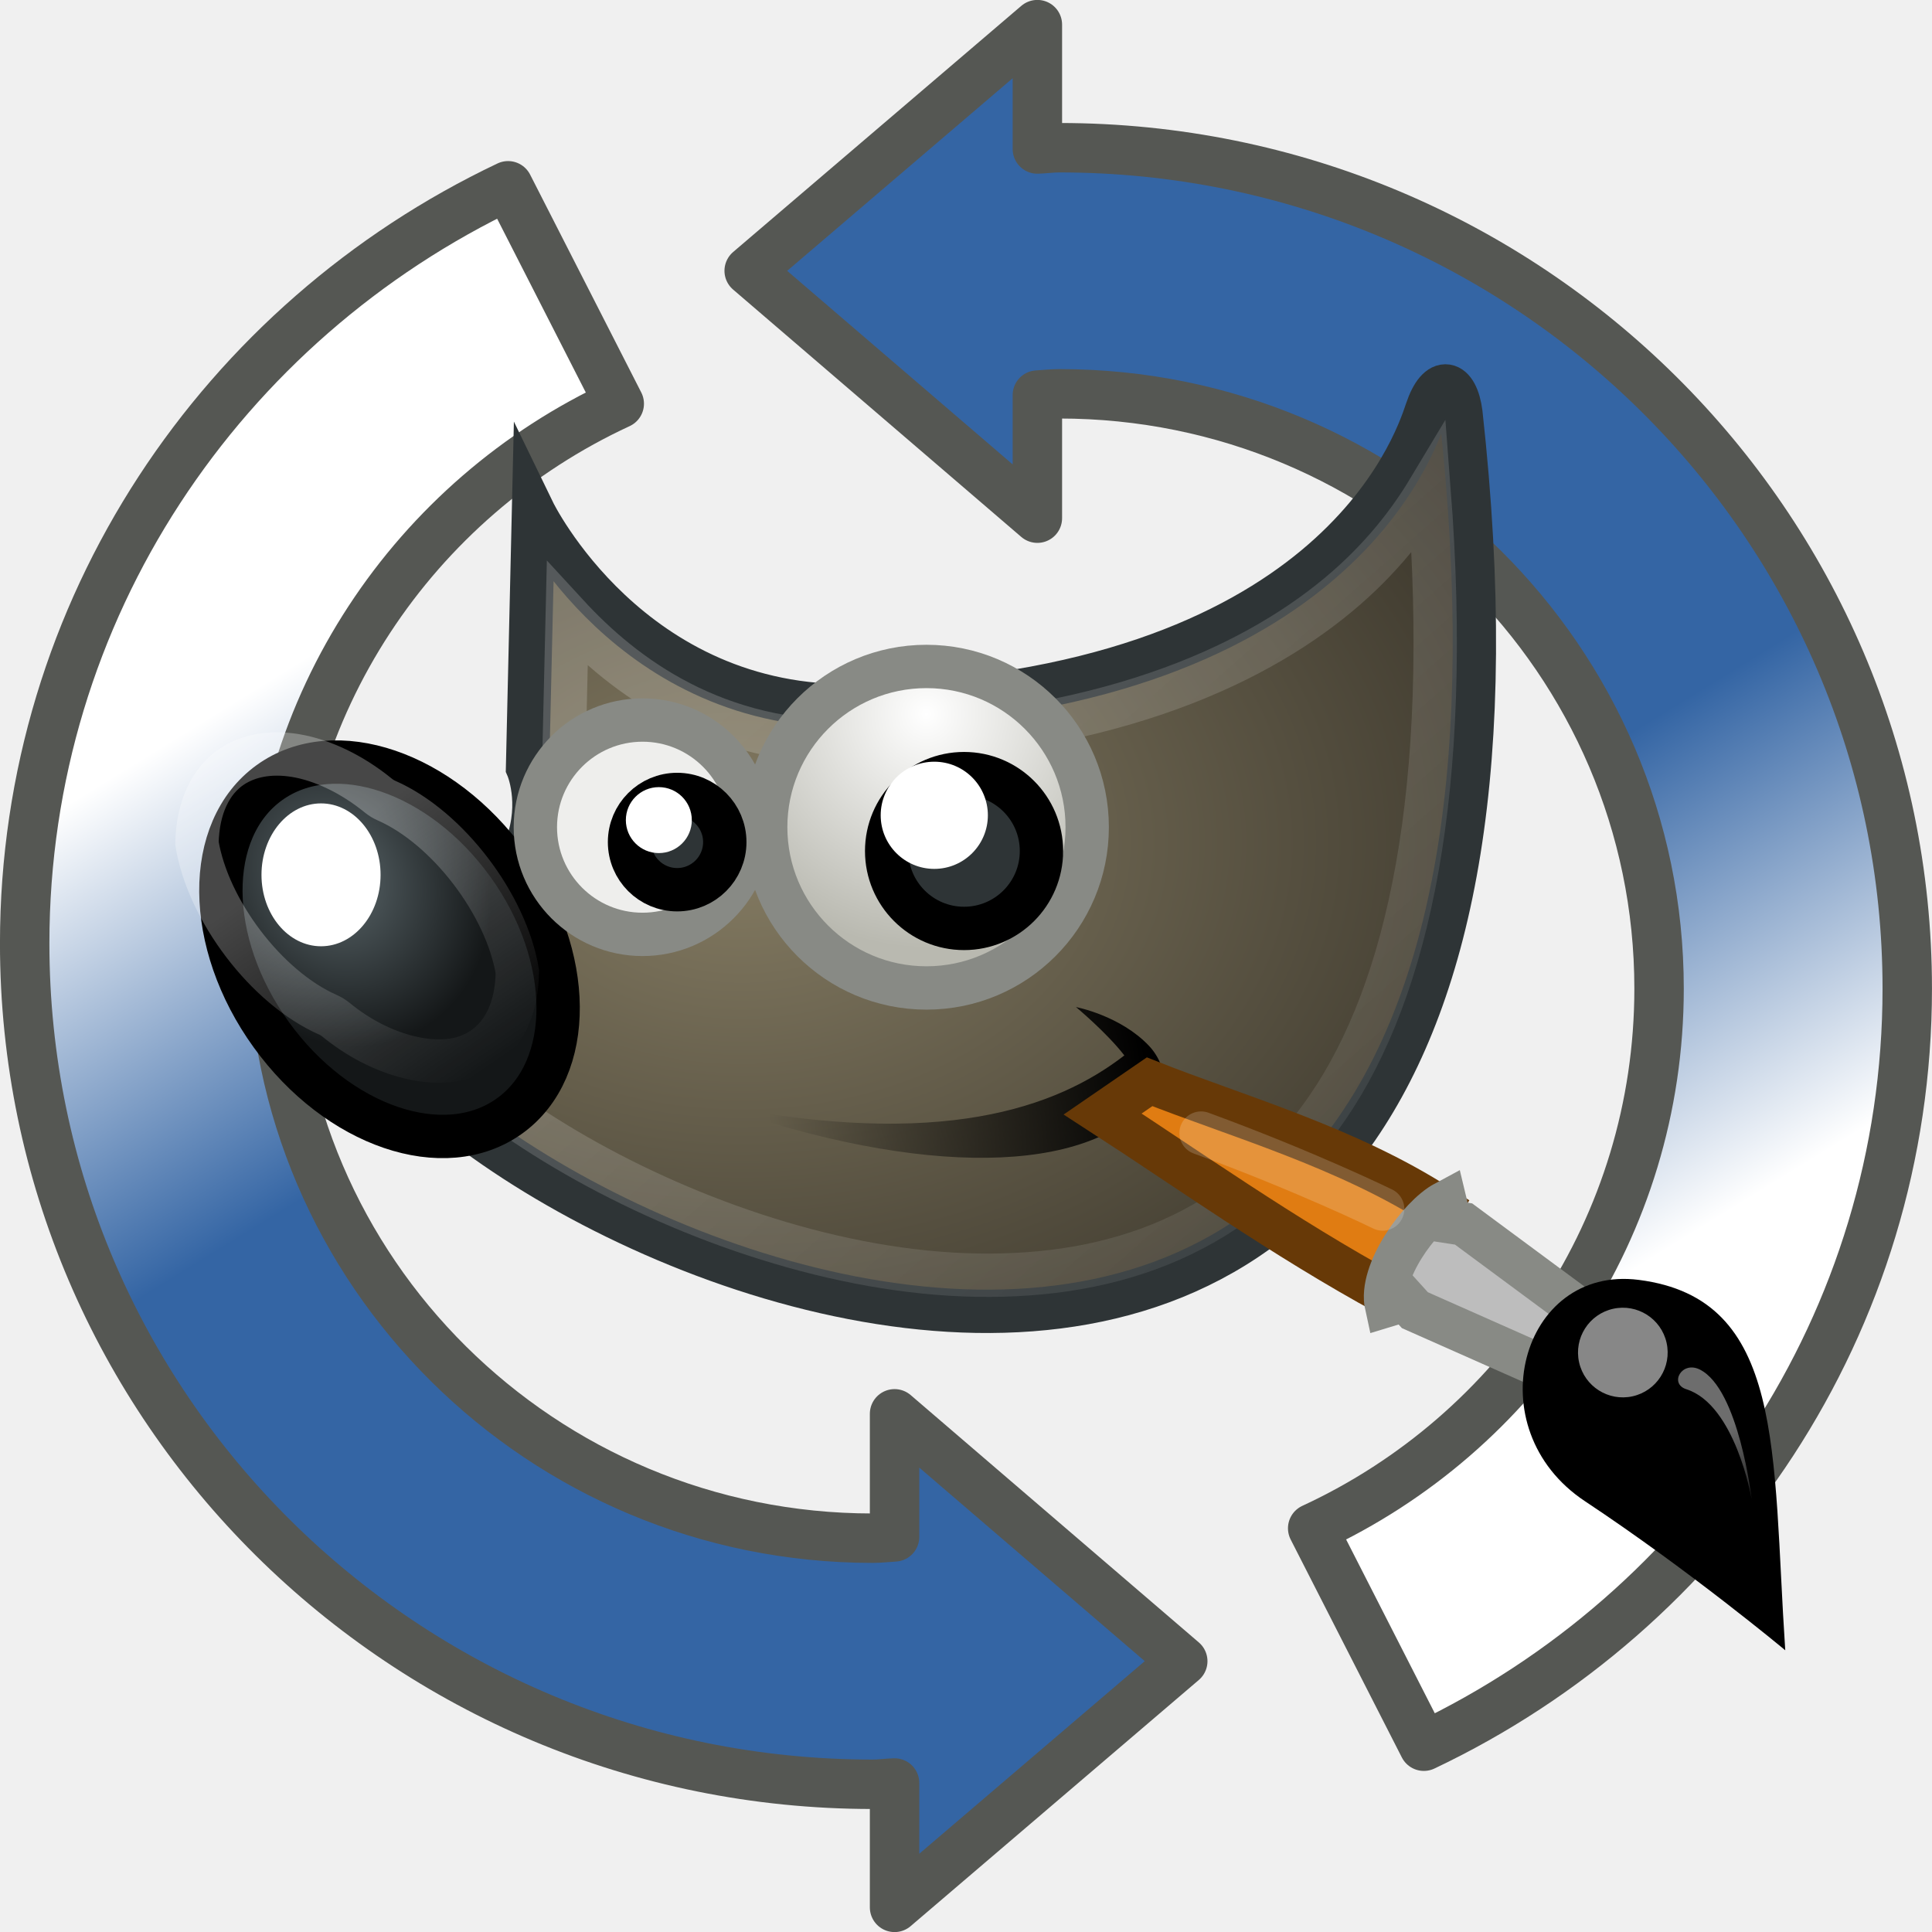
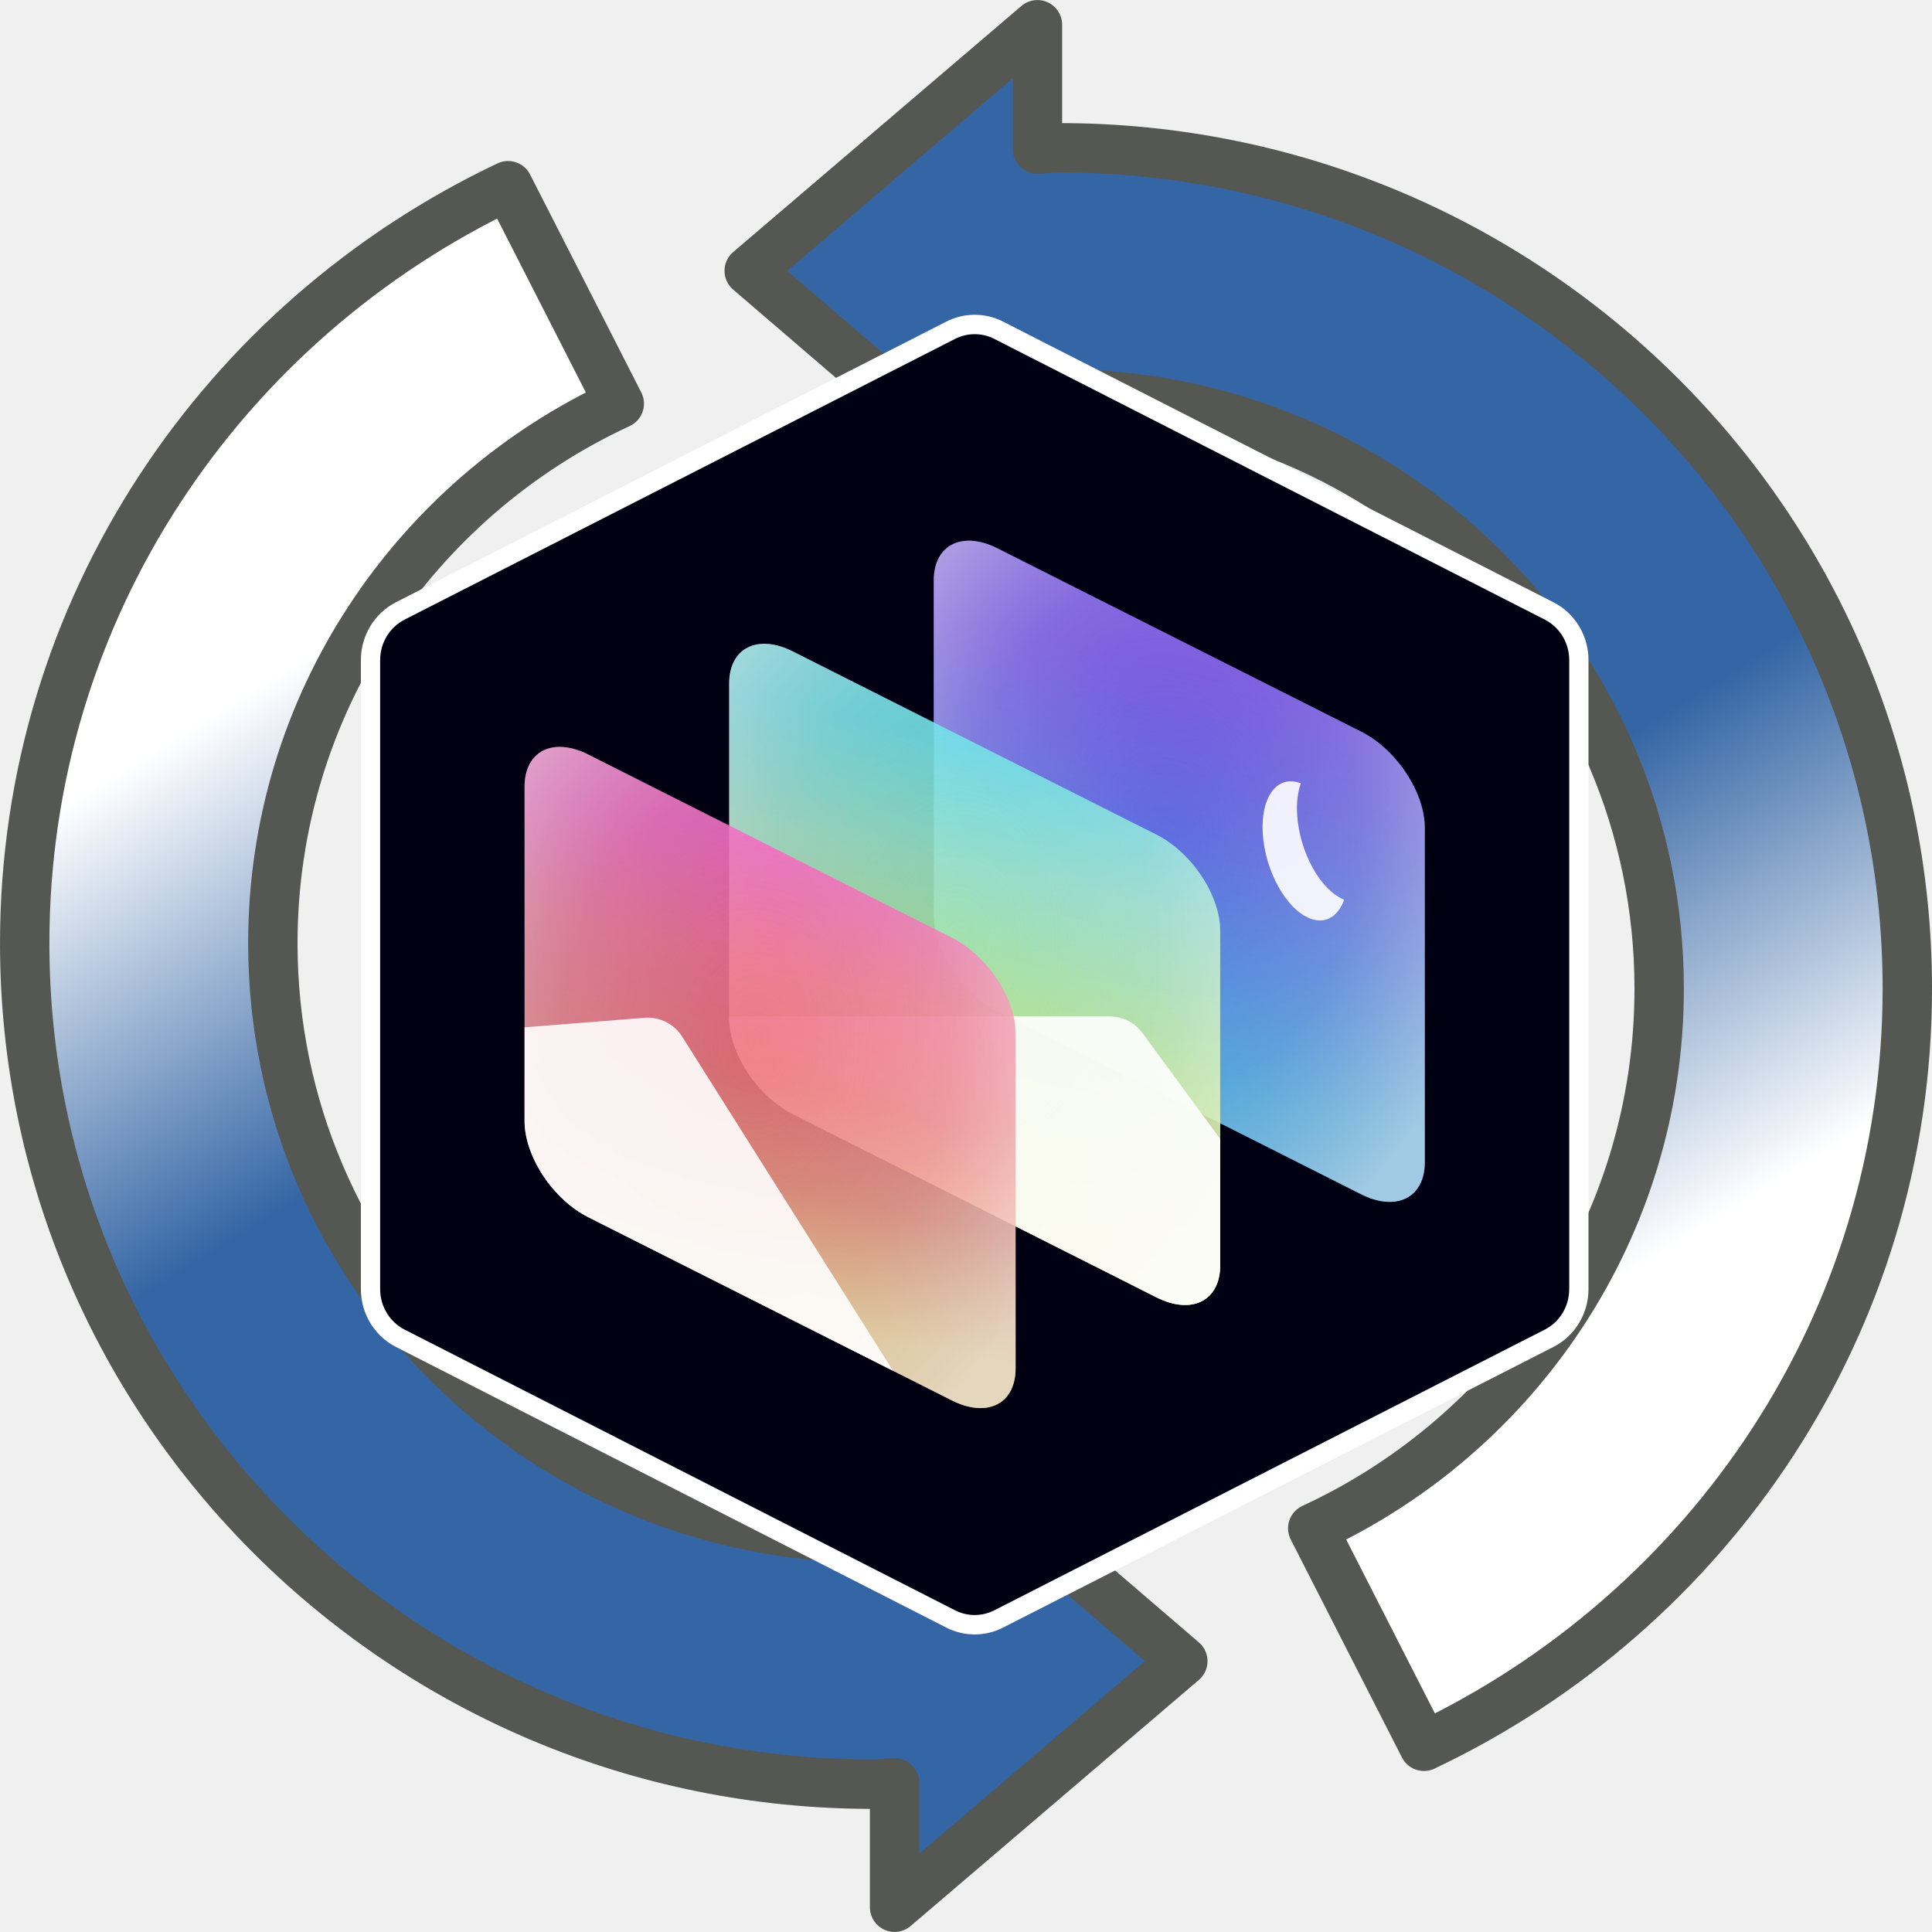
<svg xmlns="http://www.w3.org/2000/svg" xmlns:xlink="http://www.w3.org/1999/xlink" width="16" height="16" id="svg1306" version="1.1" viewBox="0 0 16 16">
  <defs id="defs1308">
    <linearGradient id="linearGradient4364">
      <stop id="stop4360" offset="0" style="stop-color:#3465a4;stop-opacity:1" />
      <stop id="stop4362" offset="1" style="stop-color:#ffffff;stop-opacity:1" />
    </linearGradient>
    <linearGradient id="linearGradient4308">
      <stop style="stop-color:#3465a4;stop-opacity:1" offset="0" id="stop4304" />
      <stop style="stop-color:#ffffff;stop-opacity:1" offset="1" id="stop4306" />
    </linearGradient>
-     <linearGradient y2="11.182" x2="27.754" y1="19.24" x1="37.018" gradientTransform="matrix(-0.117687,-0.528197,0.528197,-0.117687,46.2238,49.69112)" gradientUnits="userSpaceOnUse" id="linearGradient4207" xlink:href="#linearGradient6951" />
-     <linearGradient y2="33.439" x2="23.109" y1="30.001" x1="19.395" gradientTransform="matrix(-0.117687,-0.528197,0.528197,-0.117687,40.56367,46.8748)" gradientUnits="userSpaceOnUse" id="linearGradient4204" xlink:href="#linearGradient6939" />
-     <radialGradient r="7.579" fy="35.357" fx="15.415" cy="35.357" cx="15.415" gradientTransform="matrix(-0.09389073,-1.406075,1.370264,-0.09149987,18.28382,59.78933)" gradientUnits="userSpaceOnUse" id="radialGradient4201" xlink:href="#linearGradient6963" />
-     <linearGradient y2="42.282" x2="7.752" y1="37.752" x1="13.236" gradientTransform="matrix(0.11984,-0.445379,0.445379,0.11984,42.0839,34.30798)" gradientUnits="userSpaceOnUse" id="linearGradient4197" xlink:href="#linearGradient2446" />
-     <linearGradient y2="46.986" x2="39.525" y1="19.111" x1="14.969" gradientUnits="userSpaceOnUse" id="linearGradient4500" xlink:href="#linearGradient8524" />
-     <linearGradient y2="31.57" x2="5.985" y1="23.362" x1="6.305" gradientUnits="userSpaceOnUse" id="linearGradient4498" xlink:href="#linearGradient6452" />
-     <radialGradient r="4.831" fy="25.271" fx="6.024" cy="25.271" cx="6.024" gradientTransform="matrix(0.916159,0.09318684,-0.108765,1.069309,3.253668,-3.029272)" gradientUnits="userSpaceOnUse" id="radialGradient4496" xlink:href="#linearGradient8542" />
-     <radialGradient r="3.515" fy="19.598" fx="69.473" cy="19.598" cx="69.473" gradientTransform="matrix(1.318488,0,0,1.318488,-22.1264,-6.241691)" gradientUnits="userSpaceOnUse" id="radialGradient4494" xlink:href="#linearGradient6468" />
-     <radialGradient r="19.229" fy="22.3" fx="18.558" cy="22.3" cx="18.558" gradientTransform="matrix(1.77275,0,0,1.29668,-16.3404,-6.615959)" gradientUnits="userSpaceOnUse" id="radialGradient4491" xlink:href="#linearGradient6500" />
-     <linearGradient y2="30.293" x2="21.213" y1="28.083" x1="32.35" gradientTransform="translate(-3.83655,0.345971)" gradientUnits="userSpaceOnUse" id="linearGradient4488" xlink:href="#linearGradient6482" />
-     <linearGradient id="linearGradient6452">
-       <stop id="stop6454" offset="0" style="stop-color:white;stop-opacity:1;" />
-       <stop id="stop6456" offset="1" style="stop-color:white;stop-opacity:0;" />
-     </linearGradient>
    <linearGradient id="linearGradient6468">
      <stop id="stop6470" offset="0" style="stop-color:white;stop-opacity:1;" />
      <stop id="stop6472" offset="1" style="stop-color:#b9b9b0;stop-opacity:1;" />
-     </linearGradient>
-     <linearGradient id="linearGradient6482">
-       <stop id="stop6484" offset="0" style="stop-color:black;stop-opacity:1;" />
-       <stop id="stop6486" offset="1" style="stop-color:black;stop-opacity:0;" />
    </linearGradient>
    <linearGradient id="linearGradient6500">
      <stop id="stop6502" offset="0" style="stop-color:#857c63;stop-opacity:1;" />
      <stop id="stop6504" offset="1" style="stop-color:#221f19;stop-opacity:1;" />
    </linearGradient>
    <linearGradient id="linearGradient6951">
      <stop id="stop6953" offset="0" style="stop-color:#6e3d09;stop-opacity:1;" />
      <stop style="stop-color:#ea8113;stop-opacity:1;" offset="0.242" id="stop6959" />
      <stop id="stop6961" offset="0.621" style="stop-color:#5c3307;stop-opacity:1;" />
      <stop id="stop6955" offset="1" style="stop-color:#e07c12;stop-opacity:1;" />
    </linearGradient>
    <linearGradient id="linearGradient6939">
      <stop id="stop6941" offset="0" style="stop-color:#bdbdbd;stop-opacity:1;" />
      <stop style="stop-color:#e2e2e2;stop-opacity:1;" offset="0.333" id="stop6947" />
      <stop id="stop6949" offset="0.667" style="stop-color:#a3a3a3;stop-opacity:1;" />
      <stop id="stop6943" offset="1" style="stop-color:#dddddd;stop-opacity:1;" />
    </linearGradient>
    <linearGradient id="linearGradient6963">
      <stop id="stop6965" offset="0" style="stop-color:#696969;stop-opacity:1;" />
      <stop id="stop6967" offset="1" style="stop-color:#000000;stop-opacity:1;" />
    </linearGradient>
-     <linearGradient id="linearGradient2446">
-       <stop id="stop2448" offset="0" style="stop-color:#ffffff;stop-opacity:1;" />
-       <stop id="stop2450" offset="1" style="stop-color:#ffffff;stop-opacity:0;" />
-     </linearGradient>
-     <linearGradient id="linearGradient8524">
-       <stop id="stop8526" offset="0" style="stop-color:white;stop-opacity:1;" />
-       <stop id="stop8528" offset="1" style="stop-color:white;stop-opacity:0;" />
-     </linearGradient>
    <linearGradient id="linearGradient8542">
      <stop id="stop8544" offset="0" style="stop-color:#5b676b;stop-opacity:1;" />
      <stop id="stop8546" offset="1" style="stop-color:#141718;stop-opacity:1;" />
    </linearGradient>
-     <linearGradient xlink:href="#linearGradient4364" id="linearGradient4310" x1="23.215" y1="32.431" x2="26.204" y2="37.287" gradientUnits="userSpaceOnUse" />
-     <linearGradient gradientTransform="rotate(-180,13.9884,35.93005)" xlink:href="#linearGradient4308" id="linearGradient4310-2" x1="23.215" y1="32.431" x2="26.204" y2="37.287" gradientUnits="userSpaceOnUse" />
+     <linearGradient xlink:href="#linearGradient4364" id="linearGradient4310" x1="23.215" y1="32.431" x2="26.204" y2="37.287" gradientUnits="userSpaceOnUse" gradientTransform="matrix(0.6666667,0,0,0.6666667,0.6628005,15.97668)" />
+     <linearGradient gradientTransform="matrix(-0.6666667,0,0,-0.6666667,19.314,63.88341)" xlink:href="#linearGradient4308" id="linearGradient4310-2" x1="23.215" y1="32.431" x2="26.204" y2="37.287" gradientUnits="userSpaceOnUse" />
+     <linearGradient id="linearGradient-1" y2="182.989" x2="290.548" y1="45.219" x1="312.01" gradientTransform="scale(0.8651251,1.155902)" gradientUnits="userSpaceOnUse">
+       <stop id="stop252" offset="0%" stop-color="#7E56F7" />
+       <stop id="stop254" offset="44.525%" stop-color="#677CF6" />
+       <stop id="stop256" offset="100%" stop-color="#3DB0F0" />
+     </linearGradient>
+     <radialGradient id="radialGradient-2" gradientTransform="translate(0.467598,0.448487),scale(1,0.748441),rotate(-35.9126),scale(1,1.616335),translate(-0.467598,-0.448487)" r="67.249%" fy="44.849%" fx="46.76%" cy="44.849%" cx="46.76%">
+       <stop id="stop259" offset="0%" stop-opacity="0" stop-color="#D2D3E0" />
+       <stop id="stop261" offset="42.689%" stop-opacity="0.245" stop-color="#E2E3EC" />
+       <stop id="stop263" offset="58.698%" stop-opacity="0.362" stop-color="#E7E7EF" />
+       <stop id="stop265" offset="100%" stop-color="#FFFFFF" />
+     </radialGradient>
+     <path id="path-3" d="M160.516,16 C160.516,9.413 163.134,4.405 167.793,2.076 C172.452,-0.253 178.771,0.289 185.36,3.584 C220.655,21.225 292.377,57.103 327.672,74.745 C334.263,78.039 340.581,83.813 345.24,90.8 C349.9,97.787 352.516,105.413 352.516,112 L352.516,241.834 C352.516,248.421 349.9,253.43 345.24,255.759 C340.581,258.088 334.263,257.546 327.672,254.252 C292.377,236.61 220.655,200.733 185.36,183.09 C178.771,179.797 172.452,174.021 167.793,167.035 C163.134,160.048 160.516,152.423 160.516,145.836 L160.516,16 Z" />
+     <linearGradient id="linearGradient-4" y2="224.507" x2="194.894" y1="69.652" x1="218.692" gradientTransform="scale(0.8651251,1.155902)" gradientUnits="userSpaceOnUse">
+       <stop id="stop269" offset="0%" stop-color="#5EE2E7" />
+       <stop id="stop271" offset="27.398%" stop-color="#99E7C4" />
+       <stop id="stop273" offset="100%" stop-color="#E6ED43" />
+     </linearGradient>
+     <path id="path-5" d="M80.516,56 C80.516,49.413 83.134,44.405 87.793,42.076 C92.452,39.747 98.771,40.289 105.36,43.584 C140.655,61.225 212.377,97.103 247.672,114.745 C254.263,118.039 260.581,123.813 265.24,130.8 C269.9,137.787 272.516,145.413 272.516,152 L272.516,281.834 C272.516,288.421 269.9,293.43 265.24,295.759 C260.581,298.088 254.263,297.546 247.672,294.252 C212.377,276.61 140.655,240.733 105.36,223.09 C98.771,219.797 92.452,214.021 87.793,207.035 C83.134,200.048 80.516,192.423 80.516,185.836 L80.516,56 Z" />
+     <linearGradient id="linearGradient-6" y2="259.112" x2="102.422" y1="104.257" x1="126.22" gradientTransform="scale(0.8651251,1.155902)" gradientUnits="userSpaceOnUse">
+       <stop id="stop277" offset="0%" stop-color="#F458BA" />
+       <stop id="stop279" offset="25.7%" stop-color="#F46E8F" />
+       <stop id="stop281" offset="51.518%" stop-color="#EE767A" />
+       <stop id="stop283" offset="72.483%" stop-color="#EF8F78" />
+       <stop id="stop285" offset="100%" stop-color="#FAD58A" />
+     </linearGradient>
+     <path id="path-7" d="M0.516,96 C0.516,89.413 3.134,84.405 7.793,82.076 C12.452,79.747 18.771,80.289 25.36,83.584 C60.655,101.225 132.377,137.103 167.672,154.745 C174.263,158.039 180.581,163.813 185.24,170.8 C189.9,177.787 192.516,185.413 192.516,192 L192.516,321.834 C192.516,328.421 189.9,333.43 185.24,335.759 C180.581,338.088 174.263,337.546 167.672,334.252 C132.377,316.61 60.655,280.733 25.36,263.09 C18.771,259.797 12.452,254.021 7.793,247.035 C3.134,240.048 0.516,232.423 0.516,225.836 L0.516,96 Z" />
+     <radialGradient xlink:href="#radialGradient-2" id="radialGradient361" gradientTransform="scale(0.8651251,1.155902)" cx="289.317" cy="100.097" fx="289.317" fy="100.097" r="149.248" gradientUnits="userSpaceOnUse" />
+     <radialGradient xlink:href="#radialGradient-2" id="radialGradient363" gradientTransform="scale(0.8651251,1.155902)" cx="196.844" cy="134.702" fx="196.844" fy="134.702" r="149.248" gradientUnits="userSpaceOnUse" />
+     <radialGradient xlink:href="#radialGradient-2" id="radialGradient365" gradientTransform="scale(0.8651251,1.155902)" cx="104.372" cy="169.307" fx="104.372" fy="169.307" r="149.248" gradientUnits="userSpaceOnUse" />
  </defs>
  <g id="layer1" transform="translate(-1.988401,-31.93005)">
-     <g id="g4358" transform="matrix(0.6666667,0,0,0.6666667,0.6628005,15.97668)">
-       <path style="color:#000000;display:inline;overflow:visible;visibility:visible;fill:url(#linearGradient4310-2);fill-opacity:1;fill-rule:evenodd;stroke:#555753;stroke-width:0.614;stroke-linecap:round;stroke-linejoin:round;stroke-miterlimit:4;stroke-dasharray:none;stroke-dashoffset:0;stroke-opacity:1;marker:none;marker-start:none;marker-mid:none;marker-end:none" d="m 16.681,44.566 -3.58,-3.073 v 1.529 c -0.091,0.005 -0.181,0.016 -0.273,0.016 -4.112,-10e-7 -7.45,-3.31 -7.45,-7.389 0,-2.965 1.76,-5.528 4.303,-6.704 l -1.381,-2.707 c -3.546,1.682 -6.005,5.255 -6.005,9.411 0,5.766 4.719,10.446 10.533,10.446 0.091,0 0.181,-0.013 0.273,-0.016 v 1.545 z" id="path2043-2" />
-       <g id="g4412">
-         <path style="color:#000000;display:inline;overflow:visible;visibility:visible;fill:url(#linearGradient4310);fill-opacity:1;fill-rule:evenodd;stroke:#555753;stroke-width:0.614;stroke-linecap:round;stroke-linejoin:round;stroke-miterlimit:4;stroke-dasharray:none;stroke-dashoffset:0;stroke-opacity:1;marker:none;marker-start:none;marker-mid:none;marker-end:none" d="m 11.295,27.294 3.58,3.073 v -1.529 c 0.091,-0.005 0.181,-0.016 0.273,-0.016 4.112,10e-7 7.45,3.31 7.45,7.389 0,2.965 -1.76,5.528 -4.303,6.704 l 1.381,2.707 c 3.546,-1.682 6.005,-5.255 6.005,-9.411 0,-5.766 -4.719,-10.446 -10.533,-10.446 -0.091,0 -0.181,0.013 -0.273,0.016 v -1.545 z" id="path2043" />
-         <g id="g4146" transform="matrix(0.4183888,0,0,0.4183888,4.275177,25.06956)">
-           <path id="path4323" d="m 10.374,12.468 c 0,0 2.875,5.928 9.599,5.76 C 34.066,17.875 36.537,10.523 36.891,9.463 37.244,8.402 37.785,8.563 37.91,9.543 42.507,51.262 6.014,33.362 4.718,26.256 c 7.248,-2.121 5.48,-6.187 5.48,-6.187 z" style="color:#000000;display:inline;overflow:visible;visibility:visible;fill:url(#radialGradient4491);fill-opacity:1;fill-rule:evenodd;stroke:#2e3436;stroke-width:1.287;stroke-linecap:butt;stroke-linejoin:miter;stroke-miterlimit:10;stroke-dasharray:none;stroke-dashoffset:0;stroke-opacity:1;marker:none;marker-start:none;marker-mid:none;marker-end:none" />
-           <path id="path6480" d="m 15.738,30.066 c 6.739,1.348 10.171,0.098 12.179,-1.453 -0.53,-0.685 -1.436,-1.436 -1.436,-1.436 0,0 1.311,0.248 2.166,1.149 0.585,0.617 0.638,1.613 0.51,2.978 -0.128,-0.58 -0.341,-0.941 -0.507,-1.351 -1.806,2.188 -6.704,2.305 -12.912,0.113 z" style="color:#000000;display:inline;overflow:visible;visibility:visible;fill:url(#linearGradient4488);fill-opacity:1;fill-rule:evenodd;stroke:none;stroke-width:1;stroke-linecap:butt;stroke-linejoin:miter;stroke-miterlimit:10;stroke-dasharray:none;stroke-dashoffset:0;stroke-opacity:1;marker:none;marker-start:none;marker-mid:none;marker-end:none" />
-           <path d="m 36.963,11.805 c -0.56,0.934 -1.401,2.057 -2.693,3.131 C 31.642,17.119 27.231,19.119 20,19.301 15.774,19.406 13.05,17.346 11.377,15.527 l -0.105,4.48 c 0.135,0.418 0.393,1.396 -0.088,2.725 -0.517,1.427 -2.163,2.867 -4.971,3.975 0.249,0.523 0.482,1.073 1.24,1.814 1.028,1.005 2.478,2.082 4.178,3.057 3.399,1.949 7.805,3.489 11.91,3.559 4.105,0.07 7.837,-1.225 10.418,-4.99 2.383,-3.477 3.695,-9.381 3.004,-18.342 z" id="path8520" style="color:#000000;display:inline;overflow:visible;visibility:visible;opacity:0.185;fill:none;fill-opacity:1;fill-rule:evenodd;stroke:url(#linearGradient4500);stroke-width:1.287;stroke-linecap:butt;stroke-linejoin:miter;stroke-miterlimit:10;stroke-dasharray:none;stroke-dashoffset:0;stroke-opacity:1;marker:none;marker-start:none;marker-mid:none;marker-end:none" xlink:href="#path4323" />
-           <ellipse transform="rotate(-35.80785,3.362893,26.34484)" id="path5198" style="color:#000000;display:inline;overflow:visible;visibility:visible;fill:url(#radialGradient4496);fill-opacity:1;fill-rule:evenodd;stroke:#000000;stroke-width:1.287;stroke-linecap:butt;stroke-linejoin:miter;stroke-miterlimit:10;stroke-dasharray:none;stroke-dashoffset:0;stroke-opacity:1;marker:none;marker-start:none;marker-mid:none;marker-end:none" cx="6.099" cy="27.229" rx="4.331" ry="6.099" />
-           <path transform="rotate(-36.83274,3.766326,26.285)" d="M 5.629,19.877 C 4.89,19.837 4.101,20.229 3.438,21.078 c -0.934,1.791 -0.917,4.671 0.059,6.404 a 1.044,1.044 0 0 1 0.104,0.262 c 0.411,1.666 1.434,2.862 2.396,3.189 0.939,0.32 1.935,-0.025 2.768,-1.096 0.931,-1.792 0.913,-4.667 -0.062,-6.398 A 1.044,1.044 0 0 1 8.598,23.178 C 8.351,22.179 7.888,21.318 7.344,20.75 6.799,20.182 6.2,19.908 5.629,19.877 Z" id="path6450" style="color:#000000;display:inline;overflow:visible;visibility:visible;opacity:0.281;fill:none;fill-opacity:1;fill-rule:evenodd;stroke:url(#linearGradient4498);stroke-width:1.287;stroke-linecap:butt;stroke-linejoin:miter;stroke-miterlimit:10;stroke-dasharray:none;stroke-dashoffset:0;stroke-opacity:1;marker:none;marker-start:none;marker-mid:none;marker-end:none" xlink:href="#path5198" />
-           <ellipse id="path6446" style="color:#000000;display:inline;overflow:visible;visibility:visible;fill:#ffffff;fill-opacity:1;fill-rule:evenodd;stroke:none;stroke-width:1;stroke-linecap:butt;stroke-linejoin:miter;stroke-miterlimit:10;stroke-dasharray:none;stroke-dashoffset:0;stroke-opacity:1;marker:none;marker-start:none;marker-mid:none;marker-end:none" cx="4.066" cy="23.251" rx="1.768" ry="2.121" />
-           <circle transform="translate(-55.86145)" id="path6460" style="color:#000000;display:inline;overflow:visible;visibility:visible;fill:#eeeeec;fill-opacity:1;fill-rule:evenodd;stroke:#888a85;stroke-width:1.287;stroke-linecap:butt;stroke-linejoin:miter;stroke-miterlimit:10;stroke-dasharray:none;stroke-dashoffset:0;stroke-opacity:1;marker:none;marker-start:none;marker-mid:none;marker-end:none" cx="69.473" cy="21.837" r="3.182" />
-           <circle style="color:#000000;display:inline;overflow:visible;visibility:visible;fill:url(#radialGradient4494);fill-opacity:1;fill-rule:evenodd;stroke:#888a85;stroke-width:0.858;stroke-linecap:butt;stroke-linejoin:miter;stroke-miterlimit:10;stroke-dasharray:none;stroke-dashoffset:0;stroke-opacity:1;marker:none;marker-start:none;marker-mid:none;marker-end:none" id="path6462" transform="matrix(1.5,0,0,1.5,-82.1682,-10.91852)" cx="69.473" cy="21.837" r="3.182" />
-           <circle transform="translate(1.41422,0.707108)" id="path6464" style="color:#000000;display:inline;overflow:visible;visibility:visible;fill:#2e3436;fill-opacity:1;fill-rule:evenodd;stroke:#000000;stroke-width:1.287;stroke-linecap:butt;stroke-linejoin:miter;stroke-miterlimit:10;stroke-dasharray:none;stroke-dashoffset:0;stroke-opacity:1;marker:none;marker-start:none;marker-mid:none;marker-end:none" cx="21.744" cy="21.837" r="2.298" />
-           <circle transform="matrix(0.9,0,0,0.9,3.02288,2.625648)" id="path6466" style="color:#000000;display:inline;overflow:visible;visibility:visible;fill:#ffffff;fill-opacity:1;fill-rule:evenodd;stroke:none;stroke-width:1;stroke-linecap:butt;stroke-linejoin:miter;stroke-miterlimit:10;stroke-dasharray:none;stroke-dashoffset:0;stroke-opacity:1;marker:none;marker-start:none;marker-mid:none;marker-end:none" cx="21.39" cy="20.953" r="1.768" />
-           <circle transform="matrix(0.615385,0,0,0.615385,1.2589,8.840808)" style="color:#000000;display:inline;overflow:visible;visibility:visible;fill:#2e3436;fill-opacity:1;fill-rule:evenodd;stroke:#000000;stroke-width:2.092;stroke-linecap:butt;stroke-linejoin:miter;stroke-miterlimit:10;stroke-dasharray:none;stroke-dashoffset:0;stroke-opacity:1;marker:none;marker-start:none;marker-mid:none;marker-end:none" id="path6476" cx="21.744" cy="21.837" r="2.298" />
-           <circle style="color:#000000;display:inline;overflow:visible;visibility:visible;fill:#ffffff;fill-opacity:1;fill-rule:evenodd;stroke:none;stroke-width:1;stroke-linecap:butt;stroke-linejoin:miter;stroke-miterlimit:10;stroke-dasharray:none;stroke-dashoffset:0;stroke-opacity:1;marker:none;marker-start:none;marker-mid:none;marker-end:none" id="path6478" transform="matrix(0.553846,0,0,0.553846,2.24885,10.02145)" cx="21.39" cy="20.953" r="1.768" />
-           <path id="path6937" d="m 35.763,35.714 1.529,-2.595 c -2.752,-1.783 -6.107,-2.723 -8.625,-3.724 0,0 -1.393,0.957 -1.393,0.957 2.411,1.559 5.378,3.674 8.489,5.362 z" style="color:#000000;display:inline;overflow:visible;visibility:visible;fill:url(#linearGradient4207);fill-opacity:1;fill-rule:nonzero;stroke:#673907;stroke-width:1.287;stroke-linecap:round;stroke-linejoin:miter;stroke-miterlimit:4;stroke-dasharray:none;stroke-dashoffset:0;stroke-opacity:1;marker:none;marker-start:none;marker-mid:none;marker-end:none" />
-           <path id="path6935" d="m 42.123,38.651 0.757,-1.414 -4.891,-3.619 -0.405,-0.062 -0.138,-0.576 c -0.774,0.415 -1.969,2.07 -1.748,3.06 l 0.566,-0.172 0.28,0.309 z" style="color:#000000;display:inline;overflow:visible;visibility:visible;fill:url(#linearGradient4204);fill-opacity:1;fill-rule:nonzero;stroke:#888a85;stroke-width:1.287;stroke-linecap:round;stroke-linejoin:miter;stroke-miterlimit:4;stroke-dasharray:none;stroke-dashoffset:0;stroke-opacity:1;marker:none;marker-start:none;marker-mid:none;marker-end:none" />
-           <path id="path6933" d="m 47.54,46.274 c -0.394,-5.906 0.01,-10.434 -4.344,-10.996 -3.508,-0.453 -4.849,4.419 -1.601,6.572 3.129,2.074 5.944,4.424 5.944,4.424 z" style="color:#000000;display:inline;overflow:visible;visibility:visible;fill:url(#radialGradient4201);fill-opacity:1;fill-rule:nonzero;stroke:none;stroke-width:0.2;stroke-linecap:round;stroke-linejoin:miter;stroke-miterlimit:4;stroke-dasharray:none;stroke-dashoffset:0;stroke-opacity:1;marker:none;marker-start:none;marker-mid:none;marker-end:none" />
-           <circle transform="matrix(-0.23154,-1.039181,1.039181,-0.23154,5.254334,54.09927)" id="path6971" style="color:#000000;display:inline;overflow:visible;visibility:visible;opacity:0.528;fill:#ffffff;fill-opacity:1;fill-rule:nonzero;stroke:none;stroke-width:1;stroke-linecap:round;stroke-linejoin:miter;stroke-miterlimit:4;stroke-dasharray:none;stroke-dashoffset:0;stroke-opacity:1;marker:none;marker-start:none;marker-mid:none;marker-end:none" cx="7.625" cy="37.75" r="1.25" />
-           <path id="path1571" d="m 46.541,41.779 c 0,0 -0.479,-2.79 -1.938,-3.255 -0.516,-0.164 -0.136,-0.854 0.402,-0.584 1.161,0.583 1.536,3.838 1.536,3.838 z" style="color:#000000;display:inline;overflow:visible;visibility:visible;opacity:0.428;fill:url(#linearGradient4197);fill-opacity:1;fill-rule:nonzero;stroke:none;stroke-width:1;stroke-linecap:round;stroke-linejoin:miter;stroke-miterlimit:4;stroke-dasharray:none;stroke-dashoffset:0;stroke-opacity:1;marker:none;marker-start:none;marker-mid:none;marker-end:none" />
-           <path id="path4219" d="m 35.587,33.173 c 0,0 -2.254,-1.105 -5.392,-2.254" style="color:#000000;display:inline;overflow:visible;visibility:visible;opacity:0.175;fill:none;fill-opacity:1;fill-rule:evenodd;stroke:#ffffff;stroke-width:1.287;stroke-linecap:round;stroke-linejoin:round;stroke-miterlimit:4;stroke-dasharray:none;stroke-dashoffset:0;stroke-opacity:1;marker:none;marker-start:none;marker-mid:none;marker-end:none" />
+     <g id="g409">
+       <path style="color:#000000;display:inline;overflow:visible;visibility:visible;fill:url(#linearGradient4310-2);fill-opacity:1;fill-rule:evenodd;stroke:#555753;stroke-width:0.409;stroke-linecap:round;stroke-linejoin:round;stroke-miterlimit:4;stroke-dasharray:none;stroke-dashoffset:0;stroke-opacity:1;marker:none;marker-start:none;marker-mid:none;marker-end:none" d="M 11.784,45.687 9.397,43.638 v 1.019 c -0.061,0.003 -0.121,0.011 -0.182,0.011 -2.742,0 -4.967,-2.207 -4.967,-4.926 0,-1.976 1.174,-3.685 2.869,-4.469 l -0.921,-1.805 c -2.364,1.121 -4.003,3.503 -4.003,6.274 0,3.844 3.146,6.964 7.022,6.964 0.061,0 0.121,-0.009 0.182,-0.011 v 1.03 z" id="path2043-2" />
+       <g id="g386">
+         <path style="color:#000000;display:inline;overflow:visible;visibility:visible;fill:url(#linearGradient4310);fill-opacity:1;fill-rule:evenodd;stroke:#555753;stroke-width:0.409;stroke-linecap:round;stroke-linejoin:round;stroke-miterlimit:4;stroke-dasharray:none;stroke-dashoffset:0;stroke-opacity:1;marker:none;marker-start:none;marker-mid:none;marker-end:none" d="m 8.193,34.173 2.387,2.049 v -1.019 c 0.061,-0.003 0.121,-0.011 0.182,-0.011 2.742,10e-7 4.967,2.207 4.967,4.926 0,1.976 -1.174,3.685 -2.869,4.469 l 0.921,1.805 c 2.364,-1.121 4.003,-3.503 4.003,-6.274 0,-3.844 -3.146,-6.964 -7.022,-6.964 -0.061,0 -0.121,0.009 -0.182,0.011 v -1.03 z" id="path2043" />
+         <g id="icon_sticker" transform="matrix(0.02117993,0,0,0.02134557,4.638253,34.53683)" style="fill:none;fill-rule:evenodd;stroke:none;stroke-width:1">
+           <g transform="translate(15.48387)" id="icon">
+             <path id="hexagon_outline" d="m 251.593,2.648 c -6.972,-3.53 -15.179,-3.53 -22.154,0 C 190.131,22.537 57.383,89.705 14.208,111.549 5.817,115.796 0.516,124.475 0.516,133.968 c 0,48.998 0,195.065 0,244.063 0,9.494 5.301,18.173 13.692,22.419 43.175,21.846 175.923,89.014 215.231,108.903 6.974,3.528 15.181,3.528 22.154,0 39.308,-19.889 172.059,-87.058 215.233,-108.903 8.39,-4.246 13.691,-12.925 13.691,-22.419 0,-48.998 0,-195.065 0,-244.063 0,-9.493 -5.301,-18.172 -13.691,-22.419 C 423.651,89.705 290.901,22.537 251.593,2.648 Z" style="fill:#ffffff" />
+             <path id="hexagon" d="M 232.839,9.365 17.607,118.268 c -2.926,1.481 -5.311,3.737 -6.966,6.448 -1.667,2.73 -2.596,5.92 -2.596,9.253 v 244.063 c 0,3.333 0.929,6.524 2.596,9.253 1.655,2.711 4.04,4.967 6.966,6.448 L 232.838,502.636 c 4.834,2.445 10.522,2.446 15.355,1.6e-4 L 463.426,393.732 c 2.926,-1.481 5.31,-3.737 6.965,-6.448 1.667,-2.73 2.596,-5.92 2.596,-9.253 V 133.968 c 0,-3.333 -0.929,-6.523 -2.595,-9.253 -1.655,-2.711 -4.04,-4.967 -6.966,-6.448 L 248.193,9.366 C 243.36,6.918 237.672,6.919 232.839,9.365 Z" style="fill:#000012" />
+             <g transform="translate(64,87)" id="root">
+               <g id="frame_back" style="opacity:0.9">
+                 <use id="use293" xlink:href="#path-3" style="fill:url(#linearGradient-1)" x="0" y="0" width="100%" height="100%" />
+                 <use id="use295" xlink:href="#path-3" style="fill:url(#radialGradient361);fill-opacity:0.6" x="0" y="0" width="100%" height="100%" />
+               </g>
+               <g transform="translate(289.0751,94)" id="pic/moon" style="opacity:0.897;fill:#ffffff">
+                 <path id="moon" d="M 0,17.768 C 0,4.66 6.551,-2.507 14.954,0.804 13.989,3.477 13.451,6.744 13.451,10.499 c 0,14.009 7.481,29.498 16.709,34.597 0.593,0.328 1.179,0.604 1.756,0.832 C 29.282,53.227 23.463,56.097 16.709,52.365 7.481,47.267 0,31.777 0,17.768 Z" />
+               </g>
+               <g id="frame_mid" style="opacity:0.9">
+                 <use id="use300" xlink:href="#path-5" style="fill:url(#linearGradient-4)" x="0" y="0" width="100%" height="100%" />
+                 <use id="use302" xlink:href="#path-5" style="fill:url(#radialGradient363);fill-opacity:0.6" x="0" y="0" width="100%" height="100%" />
+               </g>
+               <path id="picture_mid" d="m 229.28,185.217 c 5.074,0 9.848,2.407 12.865,6.487 l 30.371,41.069 v 49.062 c 0,6.587 -2.616,11.596 -7.276,13.925 -4.659,2.329 -10.977,1.787 -17.568,-1.507 C 212.377,276.61 140.655,240.733 105.359,223.09 98.771,219.797 92.452,214.021 87.793,207.035 83.134,200.048 80.516,192.423 80.516,185.836 v -0.619 z" style="opacity:0.897;fill:#ffffff" />
+               <g id="frame_front" style="opacity:0.9">
+                 <use id="use306" xlink:href="#path-7" style="fill:url(#linearGradient-6)" x="0" y="0" width="100%" height="100%" />
+                 <use id="use308" xlink:href="#path-7" style="fill:url(#radialGradient365);fill-opacity:0.6" x="0" y="0" width="100%" height="100%" />
+               </g>
+               <path id="picture_front" d="M 25.36,263.09 C 18.771,259.797 12.452,254.021 7.793,247.035 3.134,240.048 0.516,232.423 0.516,225.836 L 0.516,189.459 47.42,185.757 c 5.904,-0.466 11.583,2.368 14.761,7.366 L 144.564,322.699 C 106.862,303.847 54.064,277.438 25.36,263.09 Z" style="opacity:0.897;fill:#ffffff" />
+             </g>
+           </g>
        </g>
      </g>
    </g>
  </g>
</svg>
